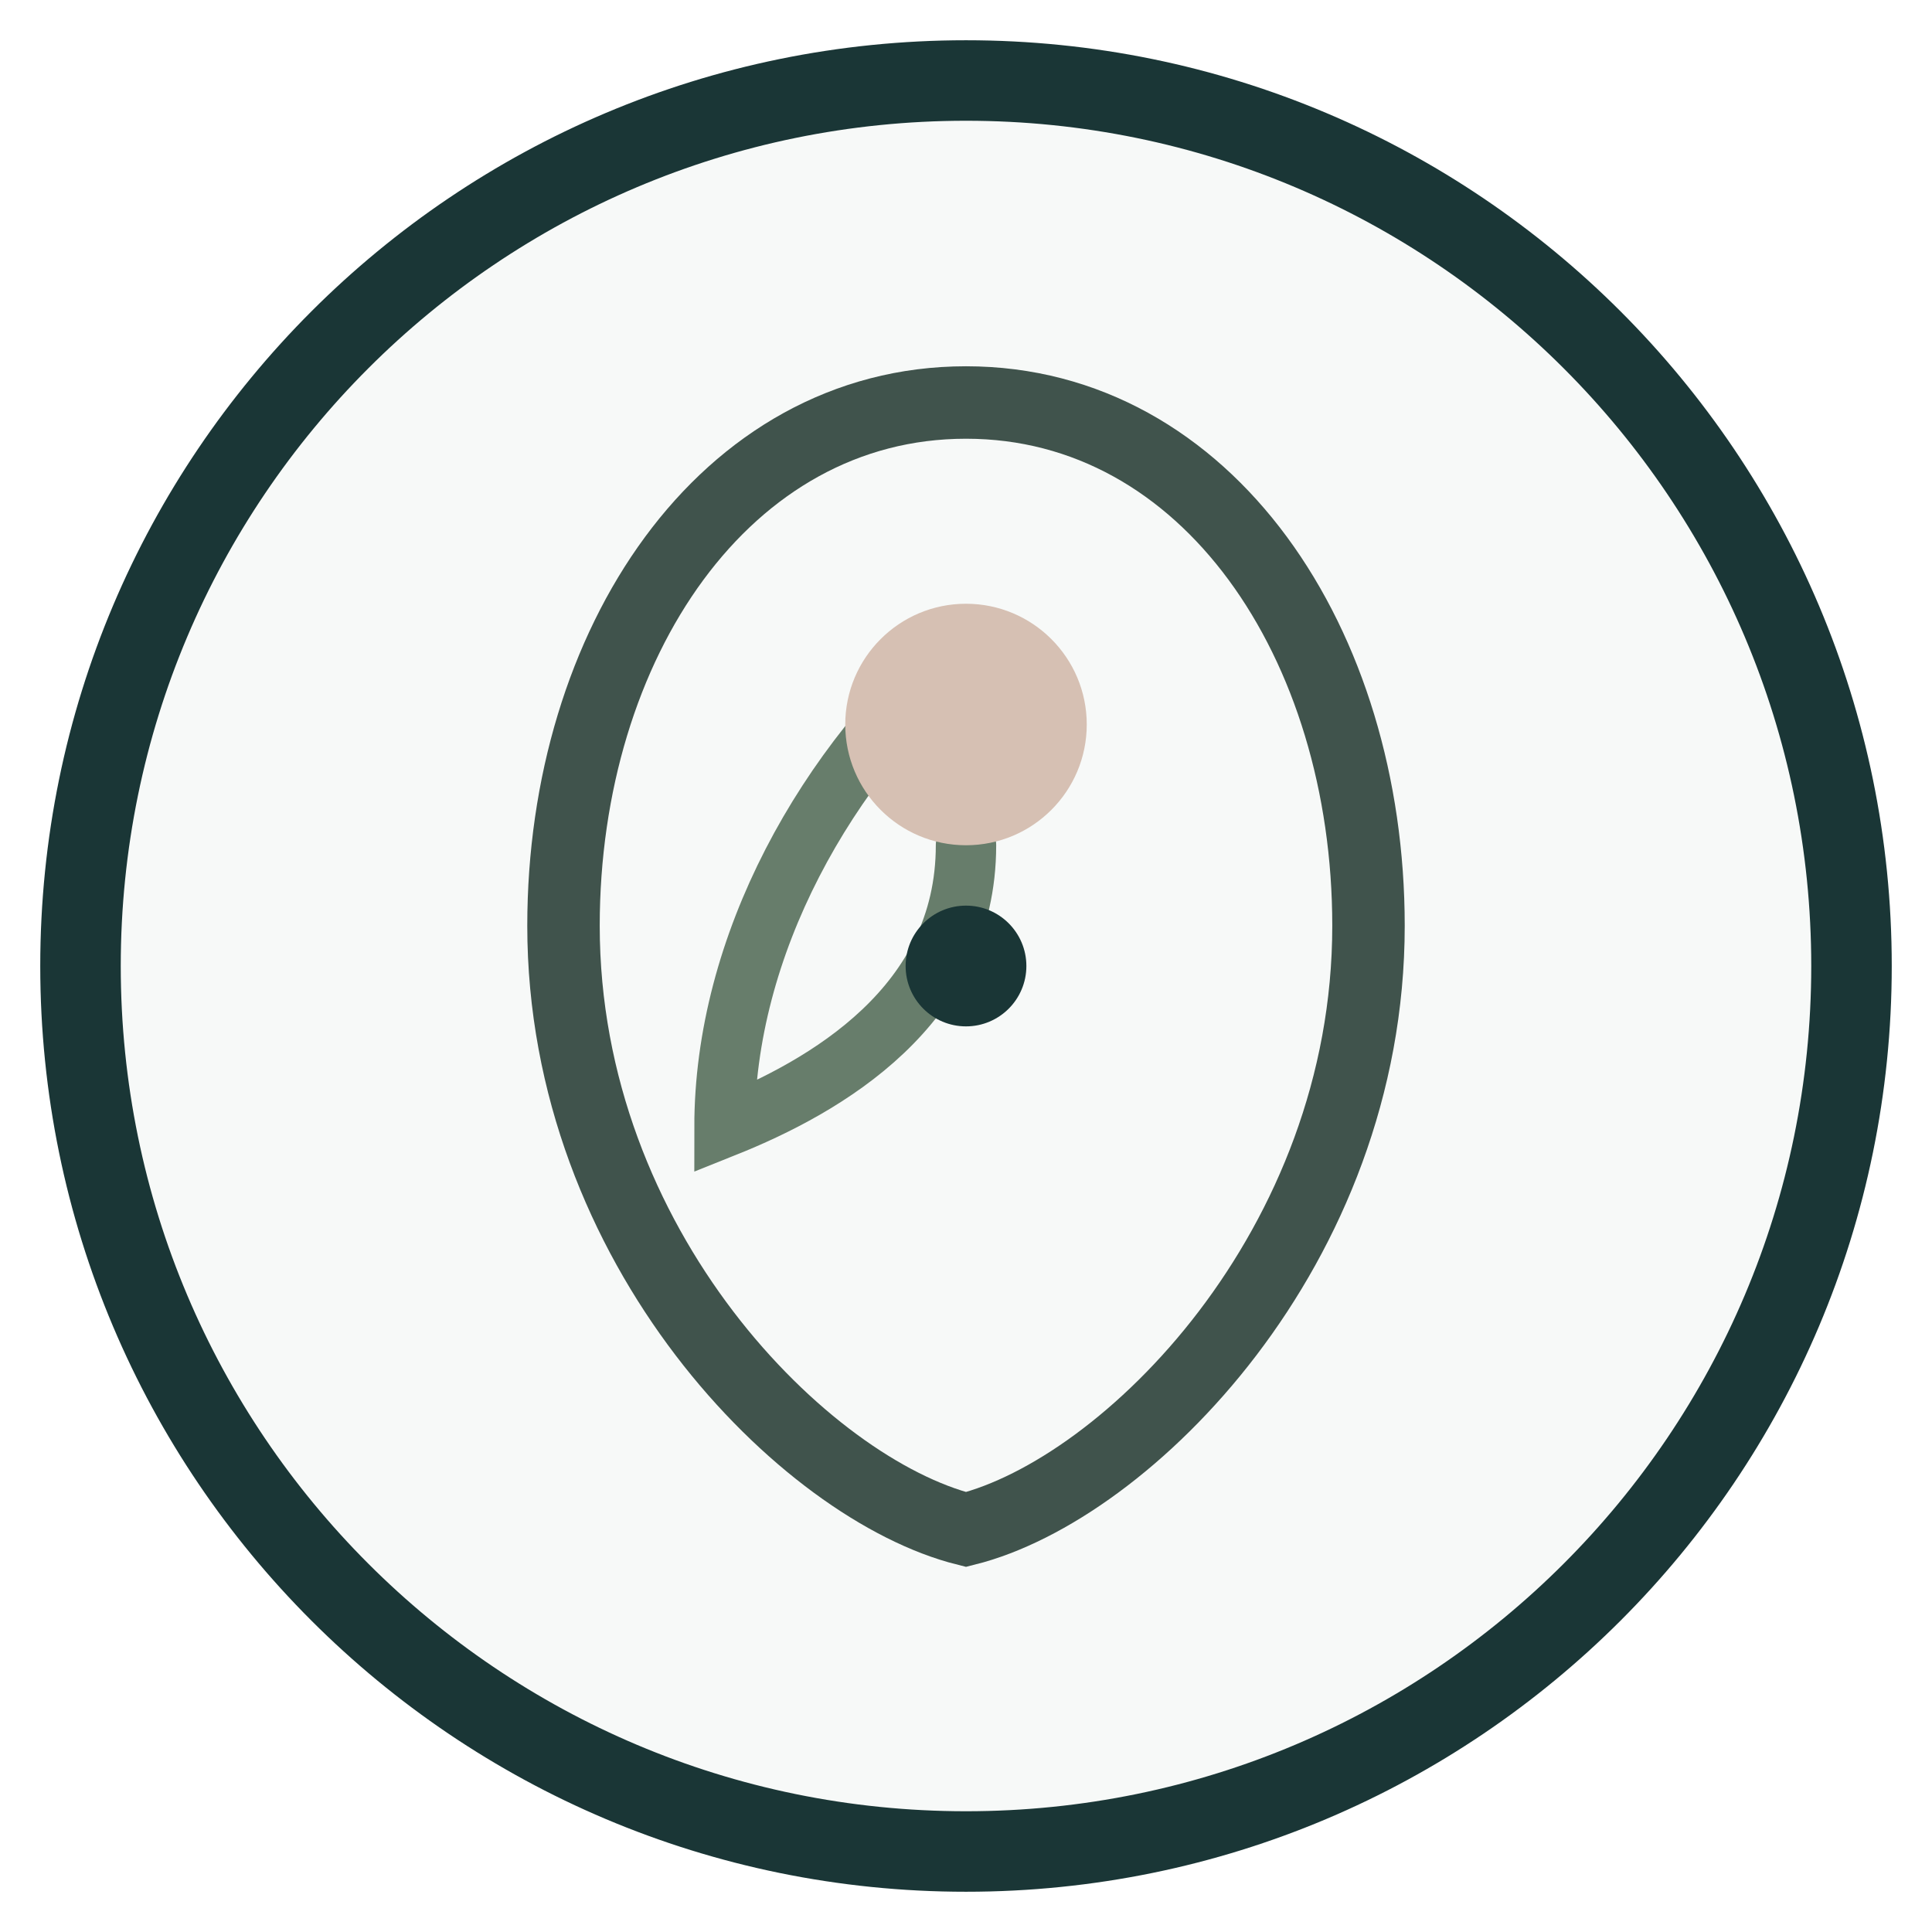
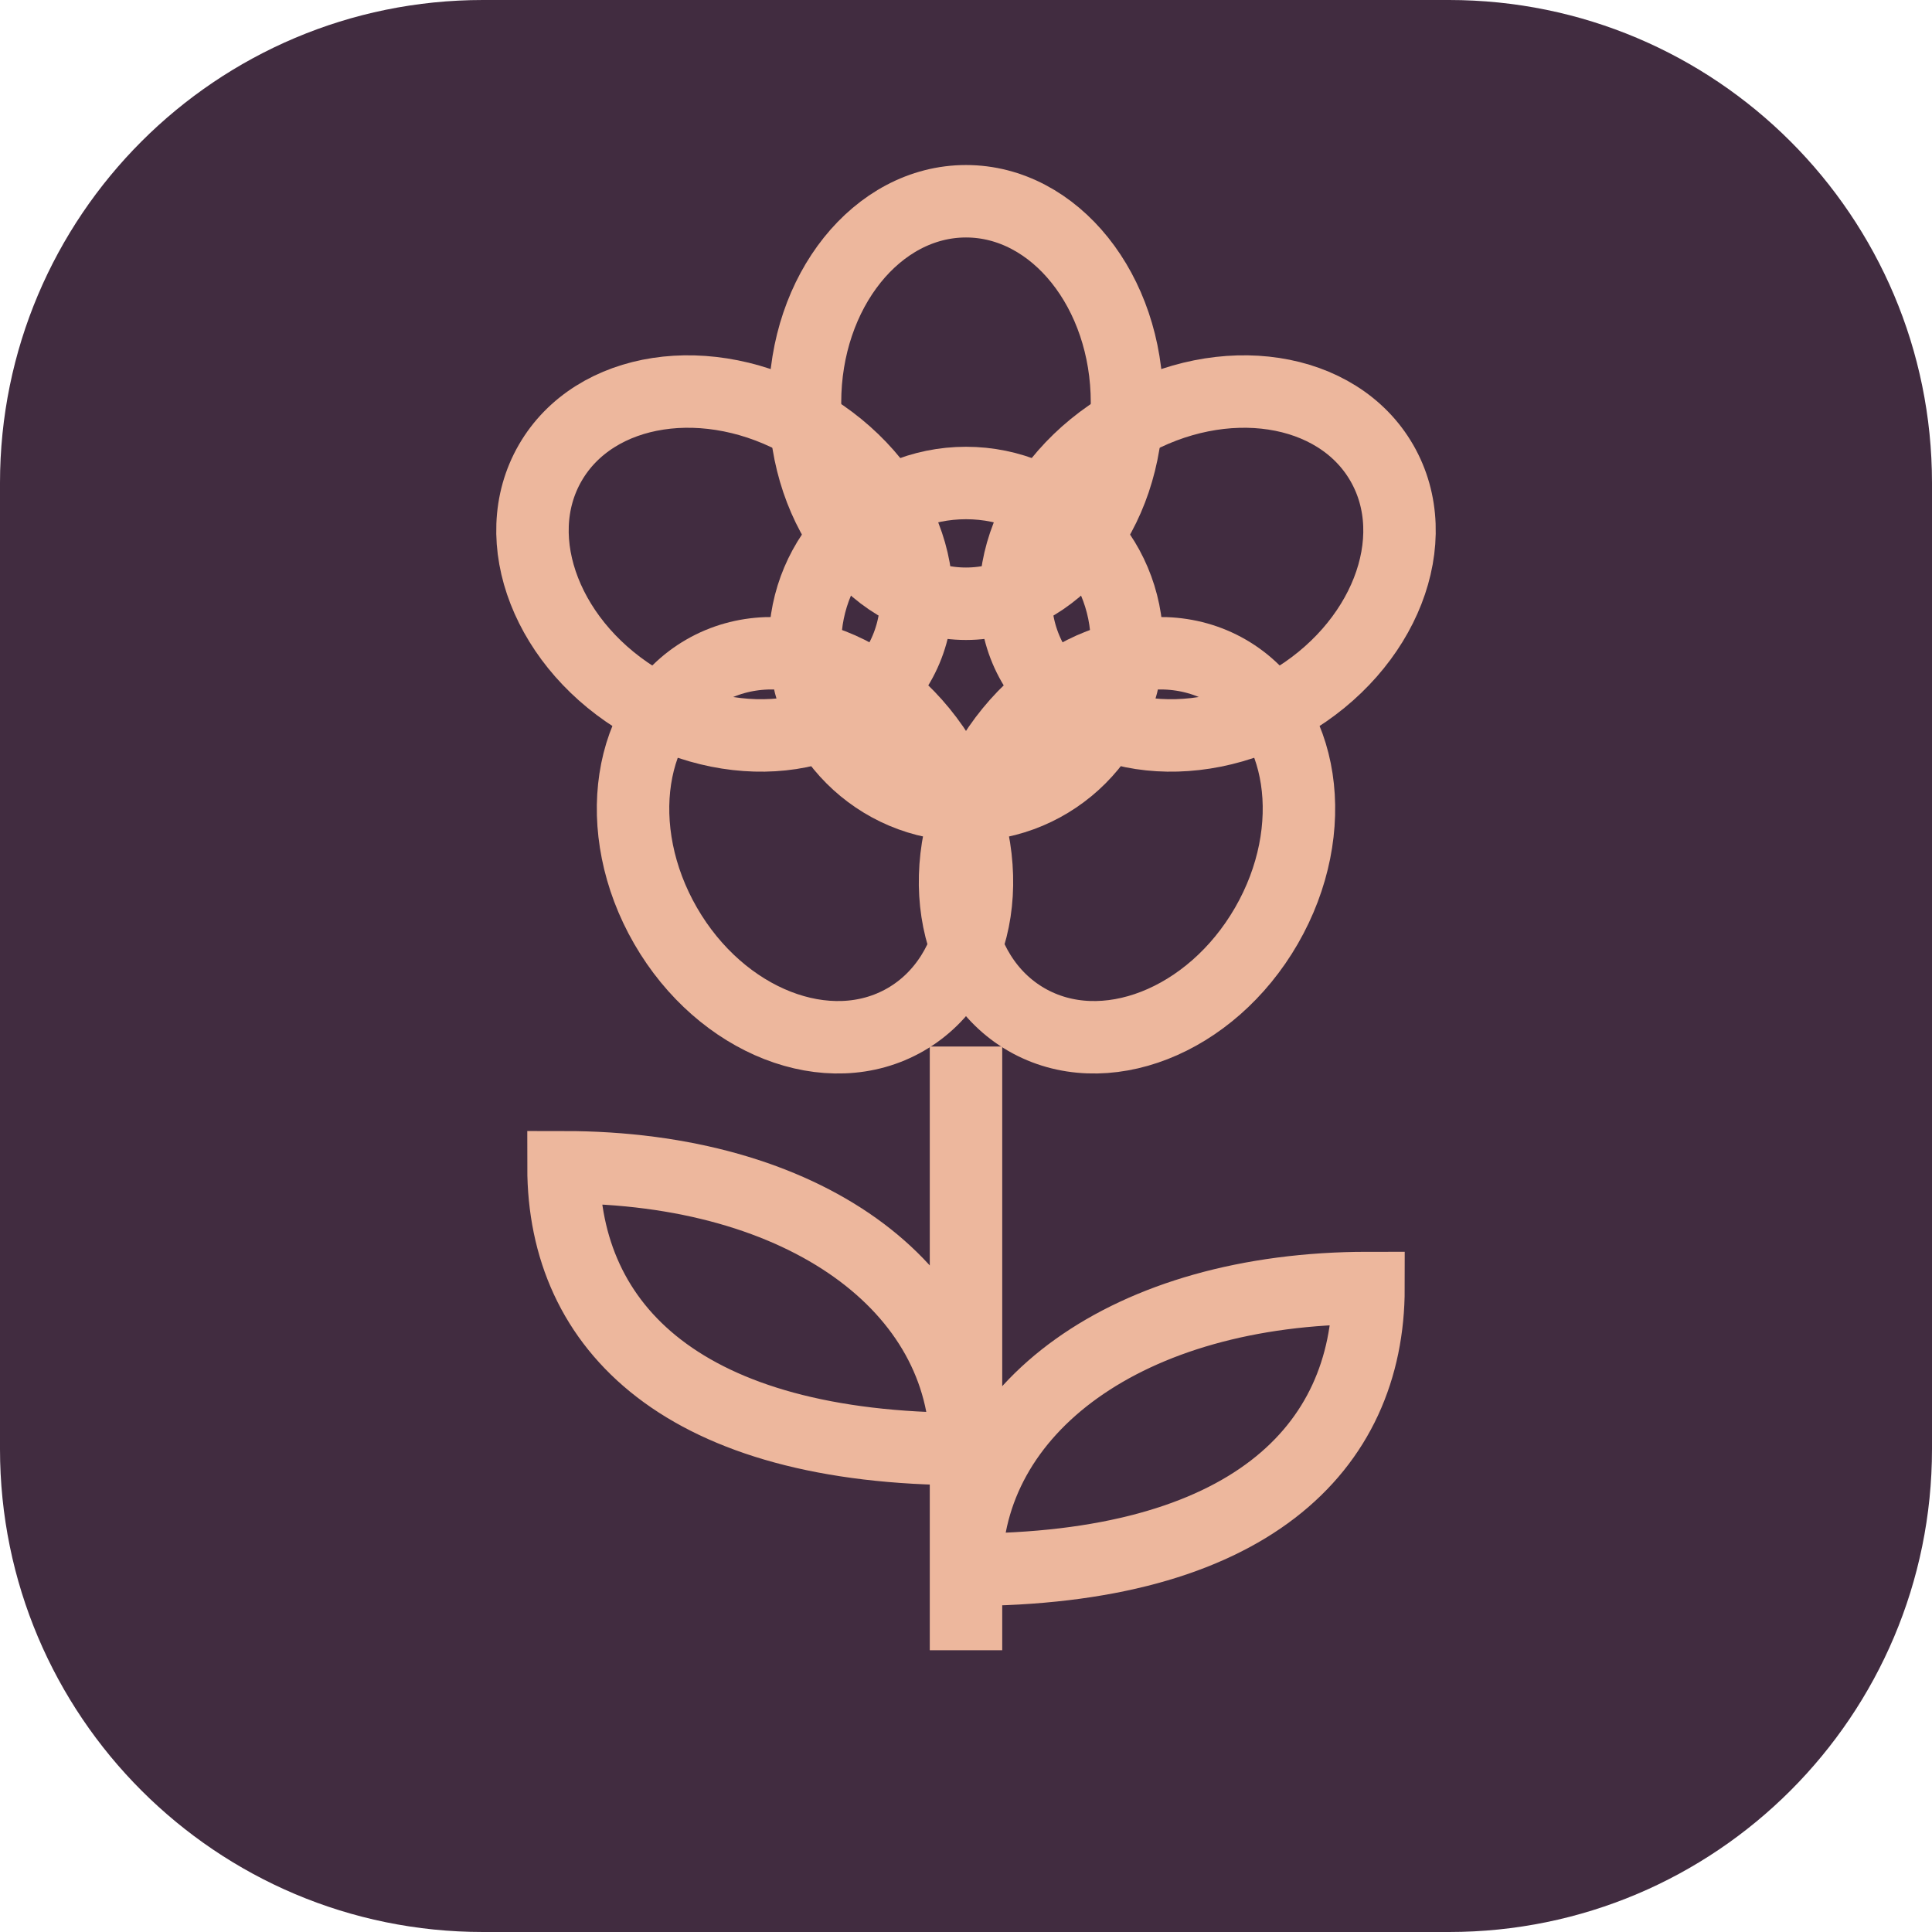
- <svg xmlns="http://www.w3.org/2000/svg" viewBox="0 0 48 48" fill="none">
-   <circle cx="24" cy="24" r="22" stroke="#1A3636" stroke-width="2" fill="#F7F9F8" />
-   <path d="M24 10 C18 10, 14 16, 14 23 C14 31, 20 37, 24 38 C28 37, 34 31, 34 23 C34 16, 30 10, 24 10 Z" stroke="#40534C" stroke-width="1.8" stroke-linecap="round" fill="none" />
-   <path d="M24 16 C20.5 19, 18 23.5, 18 28 C20.5 27, 24 25, 24 21" stroke="#677D6B" stroke-width="1.5" stroke-linecap="round" fill="none" />
-   <circle cx="24" cy="18" r="3" fill="#D6C0B3" />
-   <circle cx="24" cy="24" r="1.5" fill="#1A3636" />
+ <svg xmlns="http://www.w3.org/2000/svg" viewBox="0 0 48 48">
+   <rect width="48" height="48" rx="12" fill="#412c40" />
+   <g fill="none" stroke="#edb79d" stroke-width="1.8">
+     <circle cx="24" cy="16" r="4" />
+     <ellipse cx="24" cy="10" rx="4" ry="5" />
+     <ellipse cx="30" cy="14" rx="5" ry="4" transform="rotate(-30 30 14)" />
+     <ellipse cx="28" cy="21" rx="4" ry="5" transform="rotate(30 28 21)" />
+     <ellipse cx="20" cy="21" rx="4" ry="5" transform="rotate(-30 20 21)" />
+     <ellipse cx="18" cy="14" rx="5" ry="4" transform="rotate(30 18 14)" />
+     <path d="M24 26v15m0-5c-7 0-10-3-10-7 6 0 10 3 10 7Zm0 3c7 0 10-3 10-7-6 0-10 3-10 7Z" />
+   </g>
</svg>
